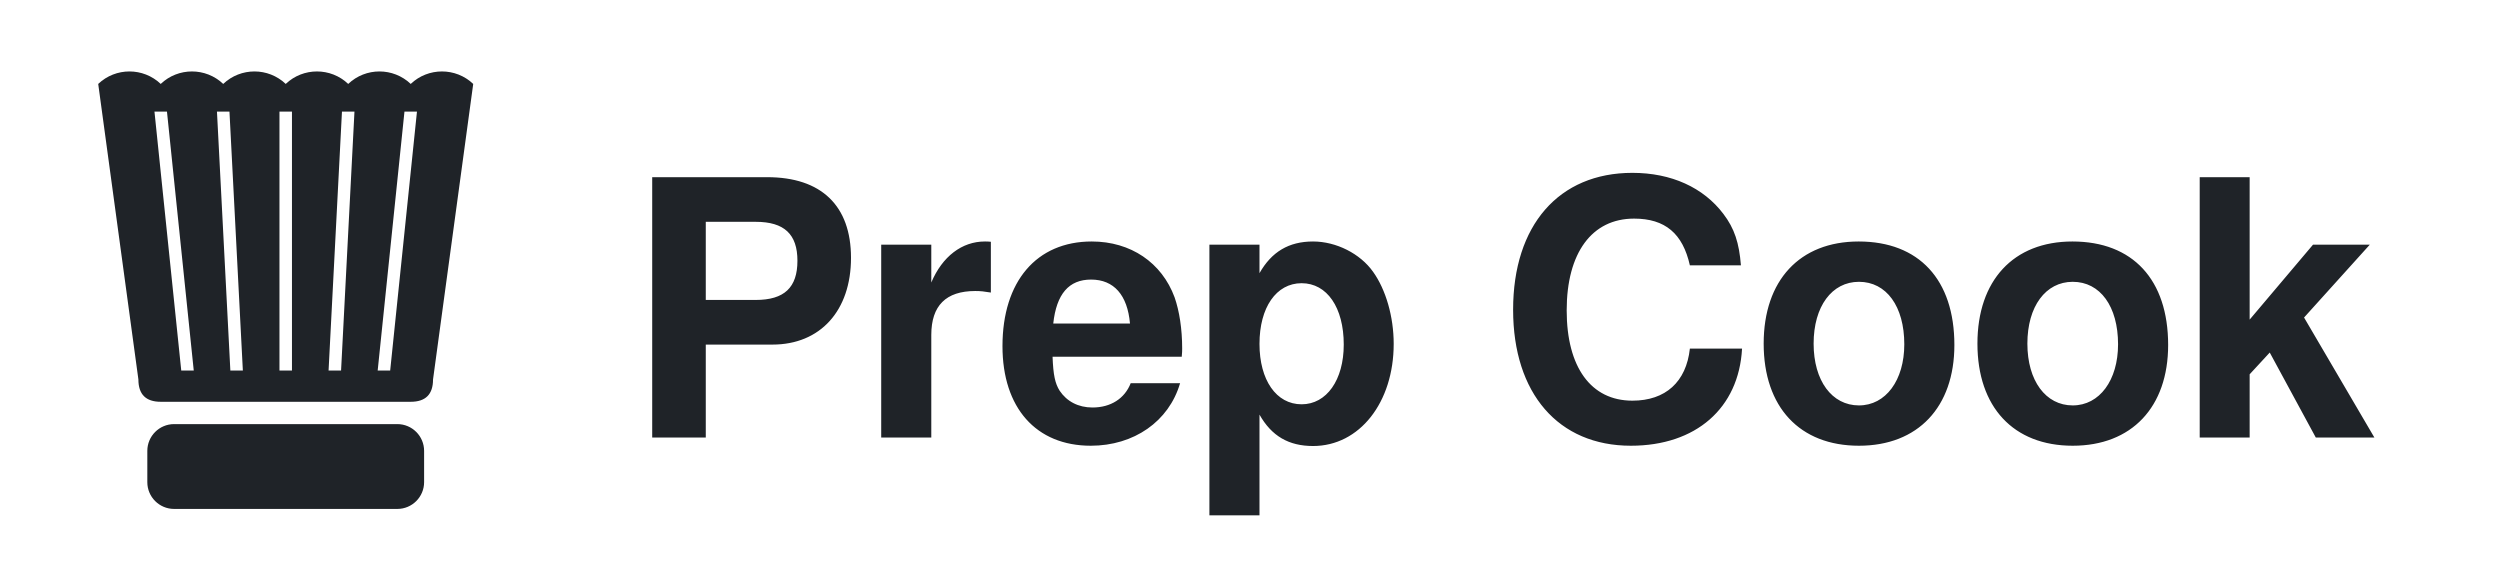
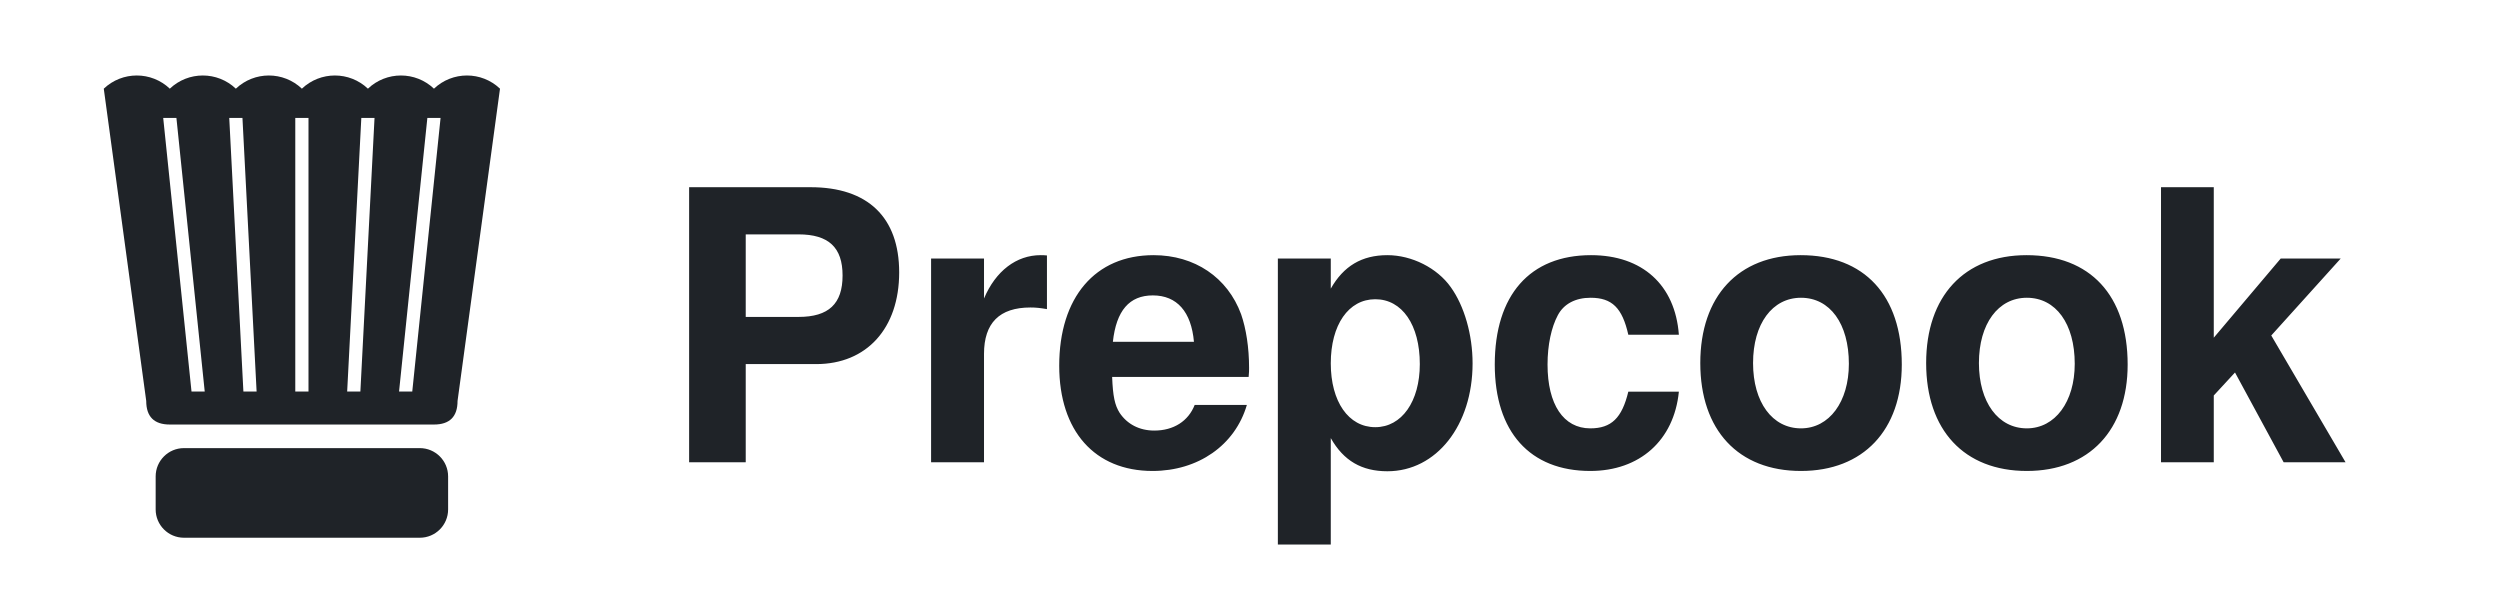
- <svg xmlns="http://www.w3.org/2000/svg" viewBox="0 0 280 64" role="img" aria-label="Prep Cook">
+ <svg xmlns="http://www.w3.org/2000/svg" viewBox="0 0 265 64" role="img" aria-label="Prepcook">
  <g fill="#1F2328">
    <path fill-rule="evenodd" d="M15.5 42.5 L11.0 9.4 A5.08 5.08 0 0 1 18.00 9.40 A5.08 5.08 0 0 1 25.00 9.40 A5.08 5.08 0 0 1 32.00 9.40 A5.08 5.08 0 0 1 39.00 9.40 A5.08 5.08 0 0 1 46.00 9.40 A5.08 5.08 0 0 1 53.00 9.40 L48.5 42.5 Q48.5 45.0 46.0 45.0 L18.0 45.0 Q15.5 45.0 15.5 42.5 Z M20.30 41.5 L17.30 12.5 L18.70 12.5 L21.70 41.5 Z M25.80 41.5 L24.30 12.5 L25.70 12.5 L27.20 41.5 Z M31.30 41.5 L31.30 12.5 L32.70 12.5 L32.70 41.5 Z M36.80 41.5 L38.30 12.5 L39.70 12.5 L38.20 41.5 Z M42.30 41.5 L45.30 12.5 L46.70 12.5 L43.70 41.5 Z" />
    <rect x="16.50" y="47.5" width="31.00" height="9.5" rx="3" />
-     <text x="70" y="49" font-family="ui-sans-serif, system-ui, -apple-system, 'Segoe UI', Helvetica, Arial, sans-serif" font-size="40" font-weight="700" letter-spacing="-0.5">Prep Cook</text>
+     <text x="70" y="49" font-family="ui-sans-serif, system-ui, -apple-system, 'Segoe UI', Helvetica, Arial, sans-serif" font-size="40" font-weight="700" letter-spacing="-0.5">Prepcook</text>
  </g>
</svg>
